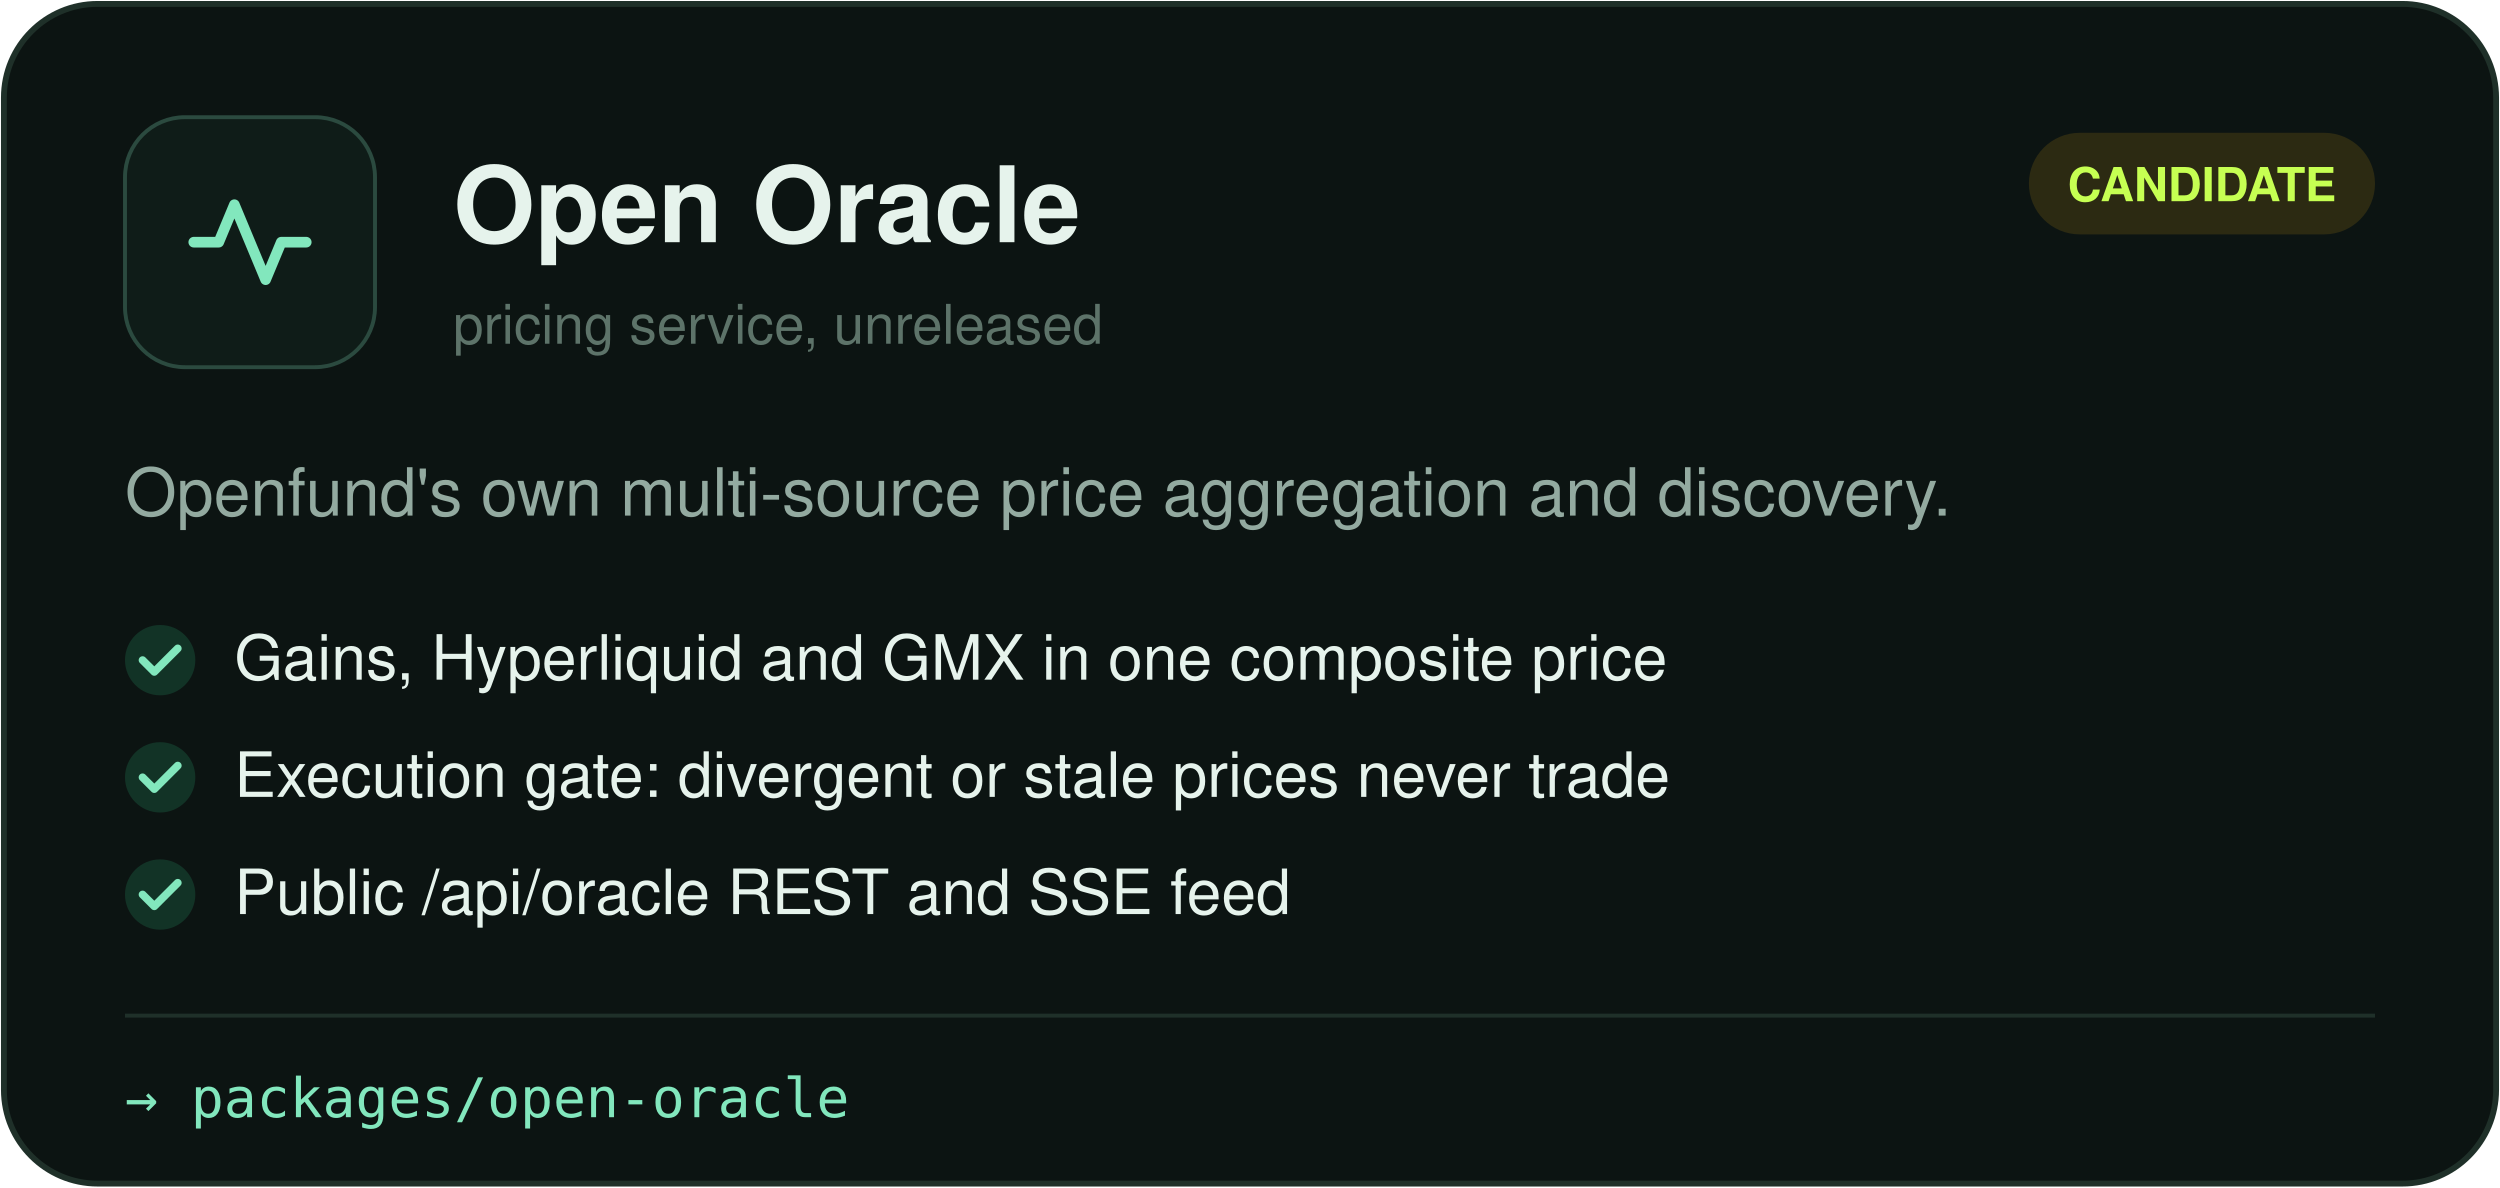
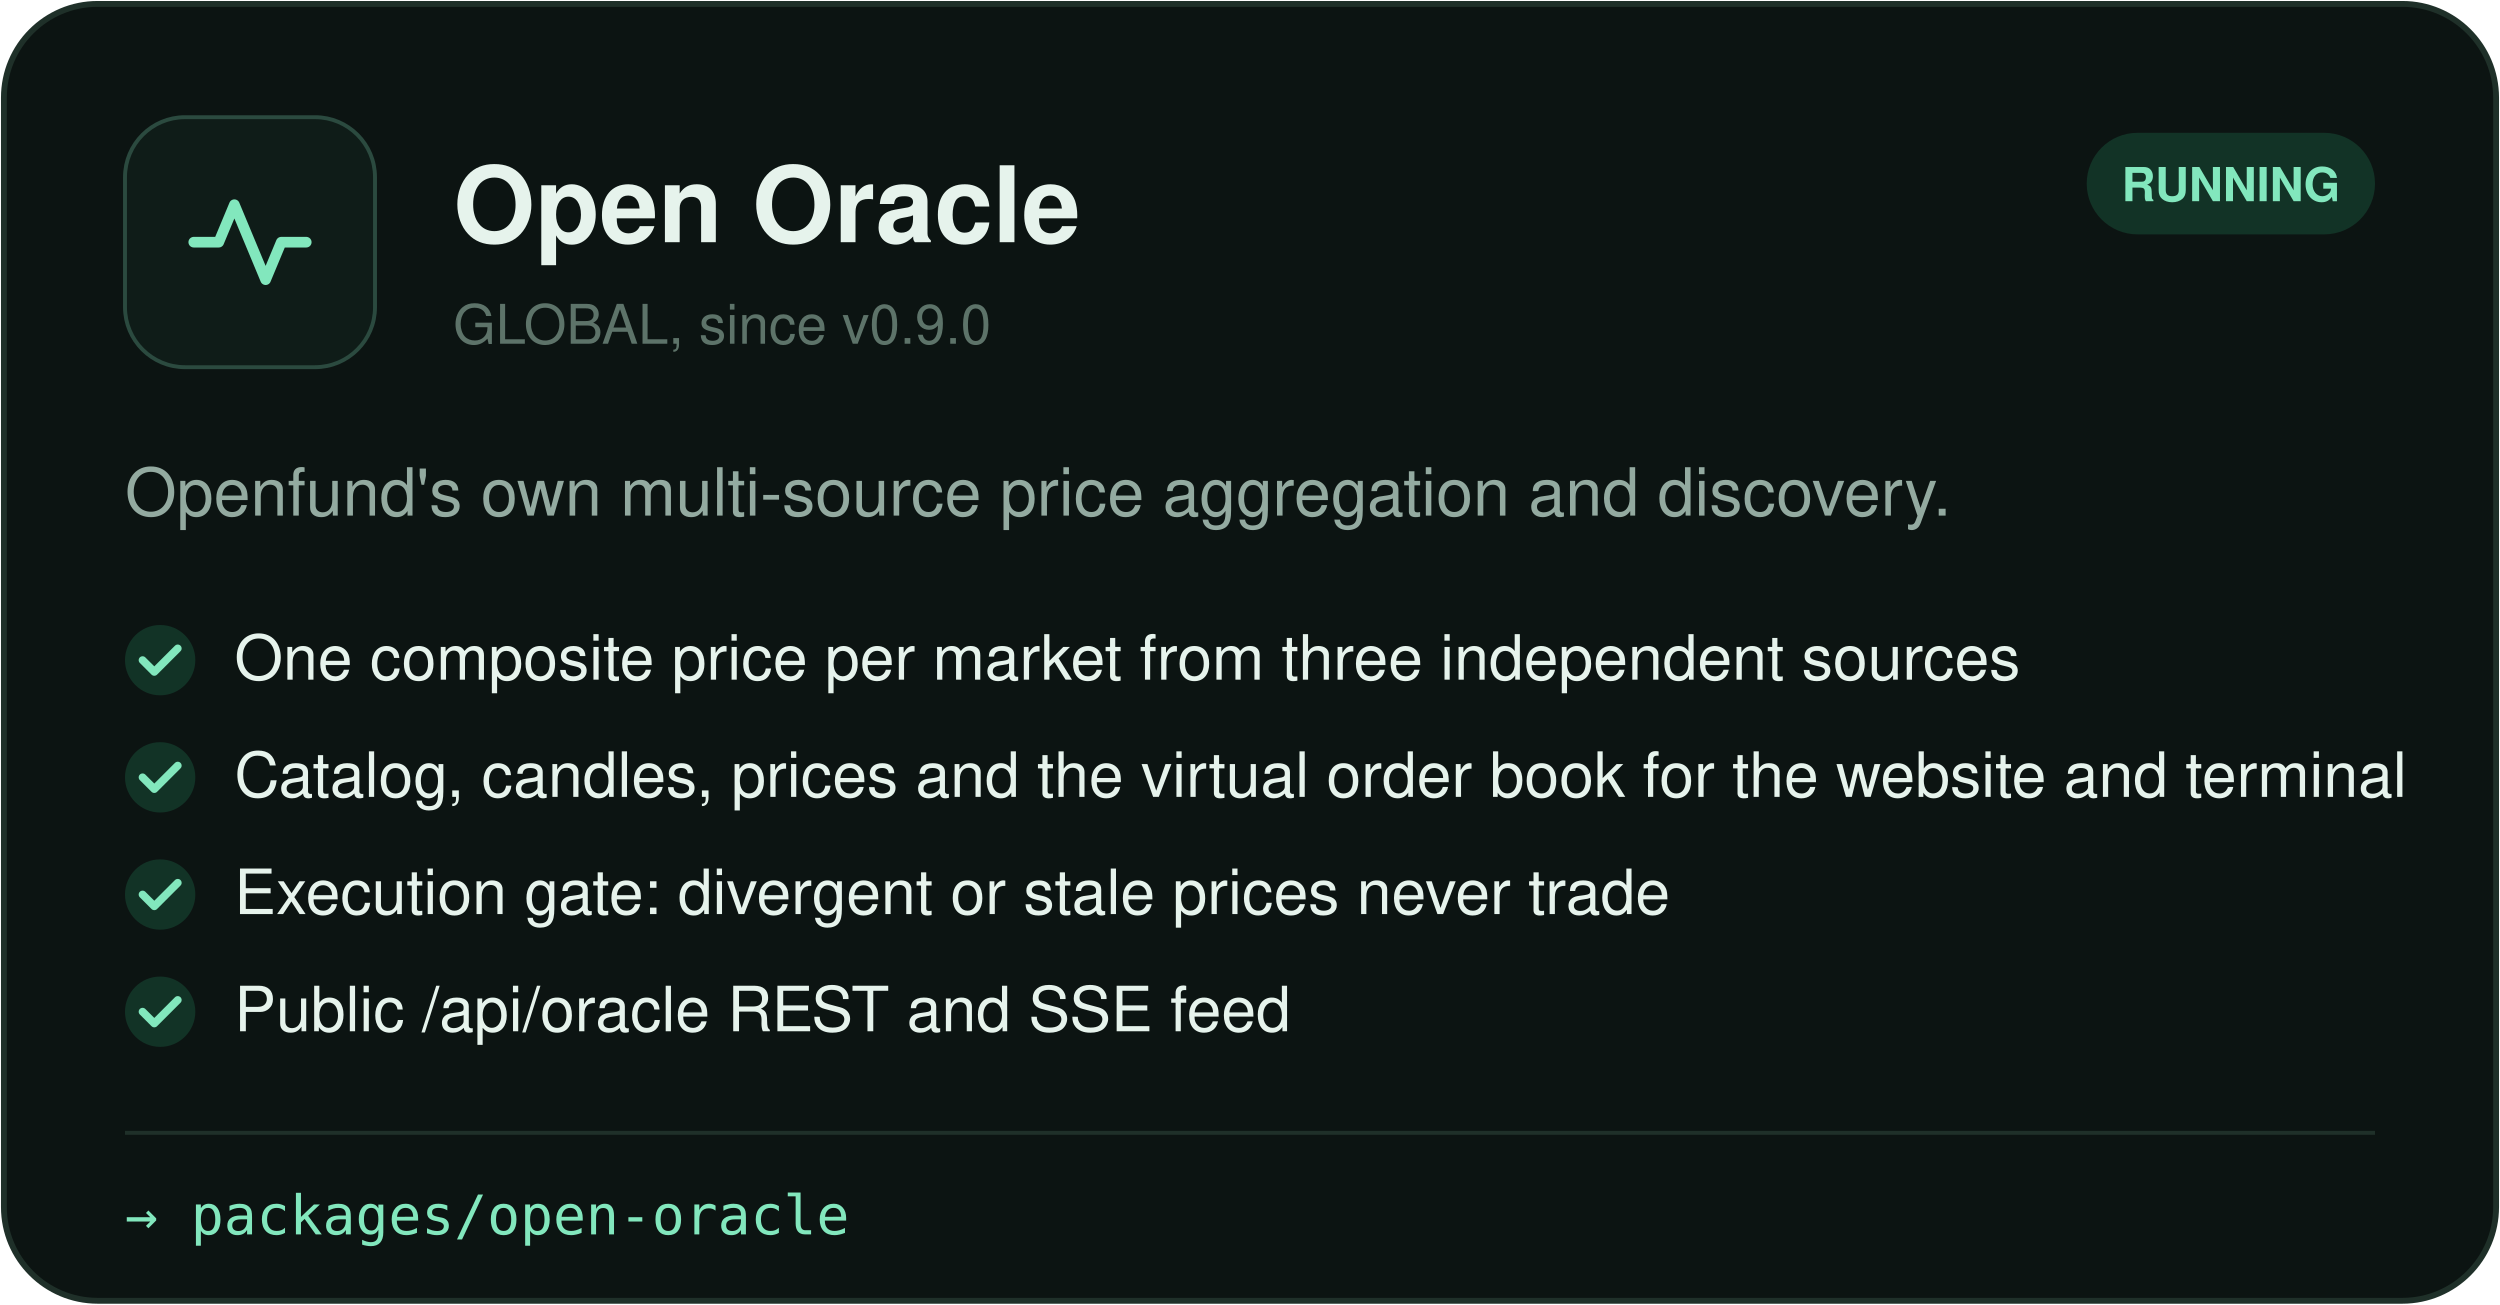
- <svg xmlns="http://www.w3.org/2000/svg" width="640" height="304" viewBox="0 0 640 304" role="img" aria-labelledby="title">
+ <svg xmlns="http://www.w3.org/2000/svg" width="640" height="334" viewBox="0 0 640 334" role="img" aria-labelledby="title">
  <g font-family="Ubuntu,Segoe UI,Helvetica,Arial,sans-serif">
-     <rect x="1" y="1" width="638" height="302" rx="24" fill="#0c1412" stroke="#1f3029" stroke-width="1.5" />
+     <rect x="1" y="1" width="638" height="332" rx="24" fill="#0c1412" stroke="#1f3029" stroke-width="1.5" />
    <rect x="32" y="30" width="64" height="64" rx="15.36" fill="#0f1c18" stroke="#2b4a3f" />
    <g transform="translate(44.8 42.8) scale(1.6)" fill="none" stroke="#82e7bd" stroke-width="1.7" stroke-linecap="round" stroke-linejoin="round">
      <path d="M3 12h4l2.5-6 5 12 2.5-6h4" />
    </g>
    <text x="116" y="62" font-size="27" fill="#e6f3ec" font-weight="700" text-anchor="start">Open Oracle</text>
-     <text x="116" y="88" font-size="14" fill="#5d7369" font-weight="400" text-anchor="start">pricing service, unreleased</text>
-     <rect x="519.4" y="34" width="88.6" height="26" rx="13" fill="#2c2a12" />
-     <text x="563.7" y="51.5" font-size="12" fill="#c6ff52" font-weight="700" text-anchor="middle">CANDIDATE</text>
+     <text x="116" y="88" font-size="14" fill="#5d7369" font-weight="400" text-anchor="start">GLOBAL, since v0.9.0</text>
+     <rect x="534.2" y="34" width="73.8" height="26" rx="13" fill="#123326" />
+     <text x="571.1" y="51.5" font-size="12" fill="#82e7bd" font-weight="700" text-anchor="middle">RUNNING</text>
    <text x="32" y="132" font-size="17" fill="#93aaa0" font-weight="400" text-anchor="start">Openfund's own multi-source price aggregation and discovery.</text>
    <circle cx="41" cy="169" r="9" fill="#123326" />
    <path d="M36.5 169l3 3 6-6" fill="none" stroke="#82e7bd" stroke-width="2" stroke-linecap="round" stroke-linejoin="round" />
-     <text x="60" y="174" font-size="16" fill="#e6f3ec" font-weight="400" text-anchor="start">Gains, Hyperliquid and GMX in one composite price</text>
+     <text x="60" y="174" font-size="16" fill="#e6f3ec" font-weight="400" text-anchor="start">One composite price per market from three independent sources</text>
    <circle cx="41" cy="199" r="9" fill="#123326" />
    <path d="M36.5 199l3 3 6-6" fill="none" stroke="#82e7bd" stroke-width="2" stroke-linecap="round" stroke-linejoin="round" />
-     <text x="60" y="204" font-size="16" fill="#e6f3ec" font-weight="400" text-anchor="start">Execution gate: divergent or stale prices never trade</text>
+     <text x="60" y="204" font-size="16" fill="#e6f3ec" font-weight="400" text-anchor="start">Catalog, candles, prices and the virtual order book for the website and terminal</text>
    <circle cx="41" cy="229" r="9" fill="#123326" />
    <path d="M36.5 229l3 3 6-6" fill="none" stroke="#82e7bd" stroke-width="2" stroke-linecap="round" stroke-linejoin="round" />
-     <text x="60" y="234" font-size="16" fill="#e6f3ec" font-weight="400" text-anchor="start">Public /api/oracle REST and SSE feed</text>
-     <line x1="32" y1="260" x2="608" y2="260" stroke="#1f3029" />
-     <text x="32" y="286" font-size="14" fill="#82e7bd" font-weight="400" text-anchor="start" font-family="Ubuntu Mono,SFMono-Regular,Menlo,Consolas,monospace">→ packages/open-oracle</text>
+     <text x="60" y="234" font-size="16" fill="#e6f3ec" font-weight="400" text-anchor="start">Execution gate: divergent or stale prices never trade</text>
+     <circle cx="41" cy="259" r="9" fill="#123326" />
+     <path d="M36.5 259l3 3 6-6" fill="none" stroke="#82e7bd" stroke-width="2" stroke-linecap="round" stroke-linejoin="round" />
+     <text x="60" y="264" font-size="16" fill="#e6f3ec" font-weight="400" text-anchor="start">Public /api/oracle REST and SSE feed</text>
+     <line x1="32" y1="290" x2="608" y2="290" stroke="#1f3029" />
+     <text x="32" y="316" font-size="14" fill="#82e7bd" font-weight="400" text-anchor="start" font-family="Ubuntu Mono,SFMono-Regular,Menlo,Consolas,monospace">→ packages/open-oracle</text>
  </g>
</svg>
